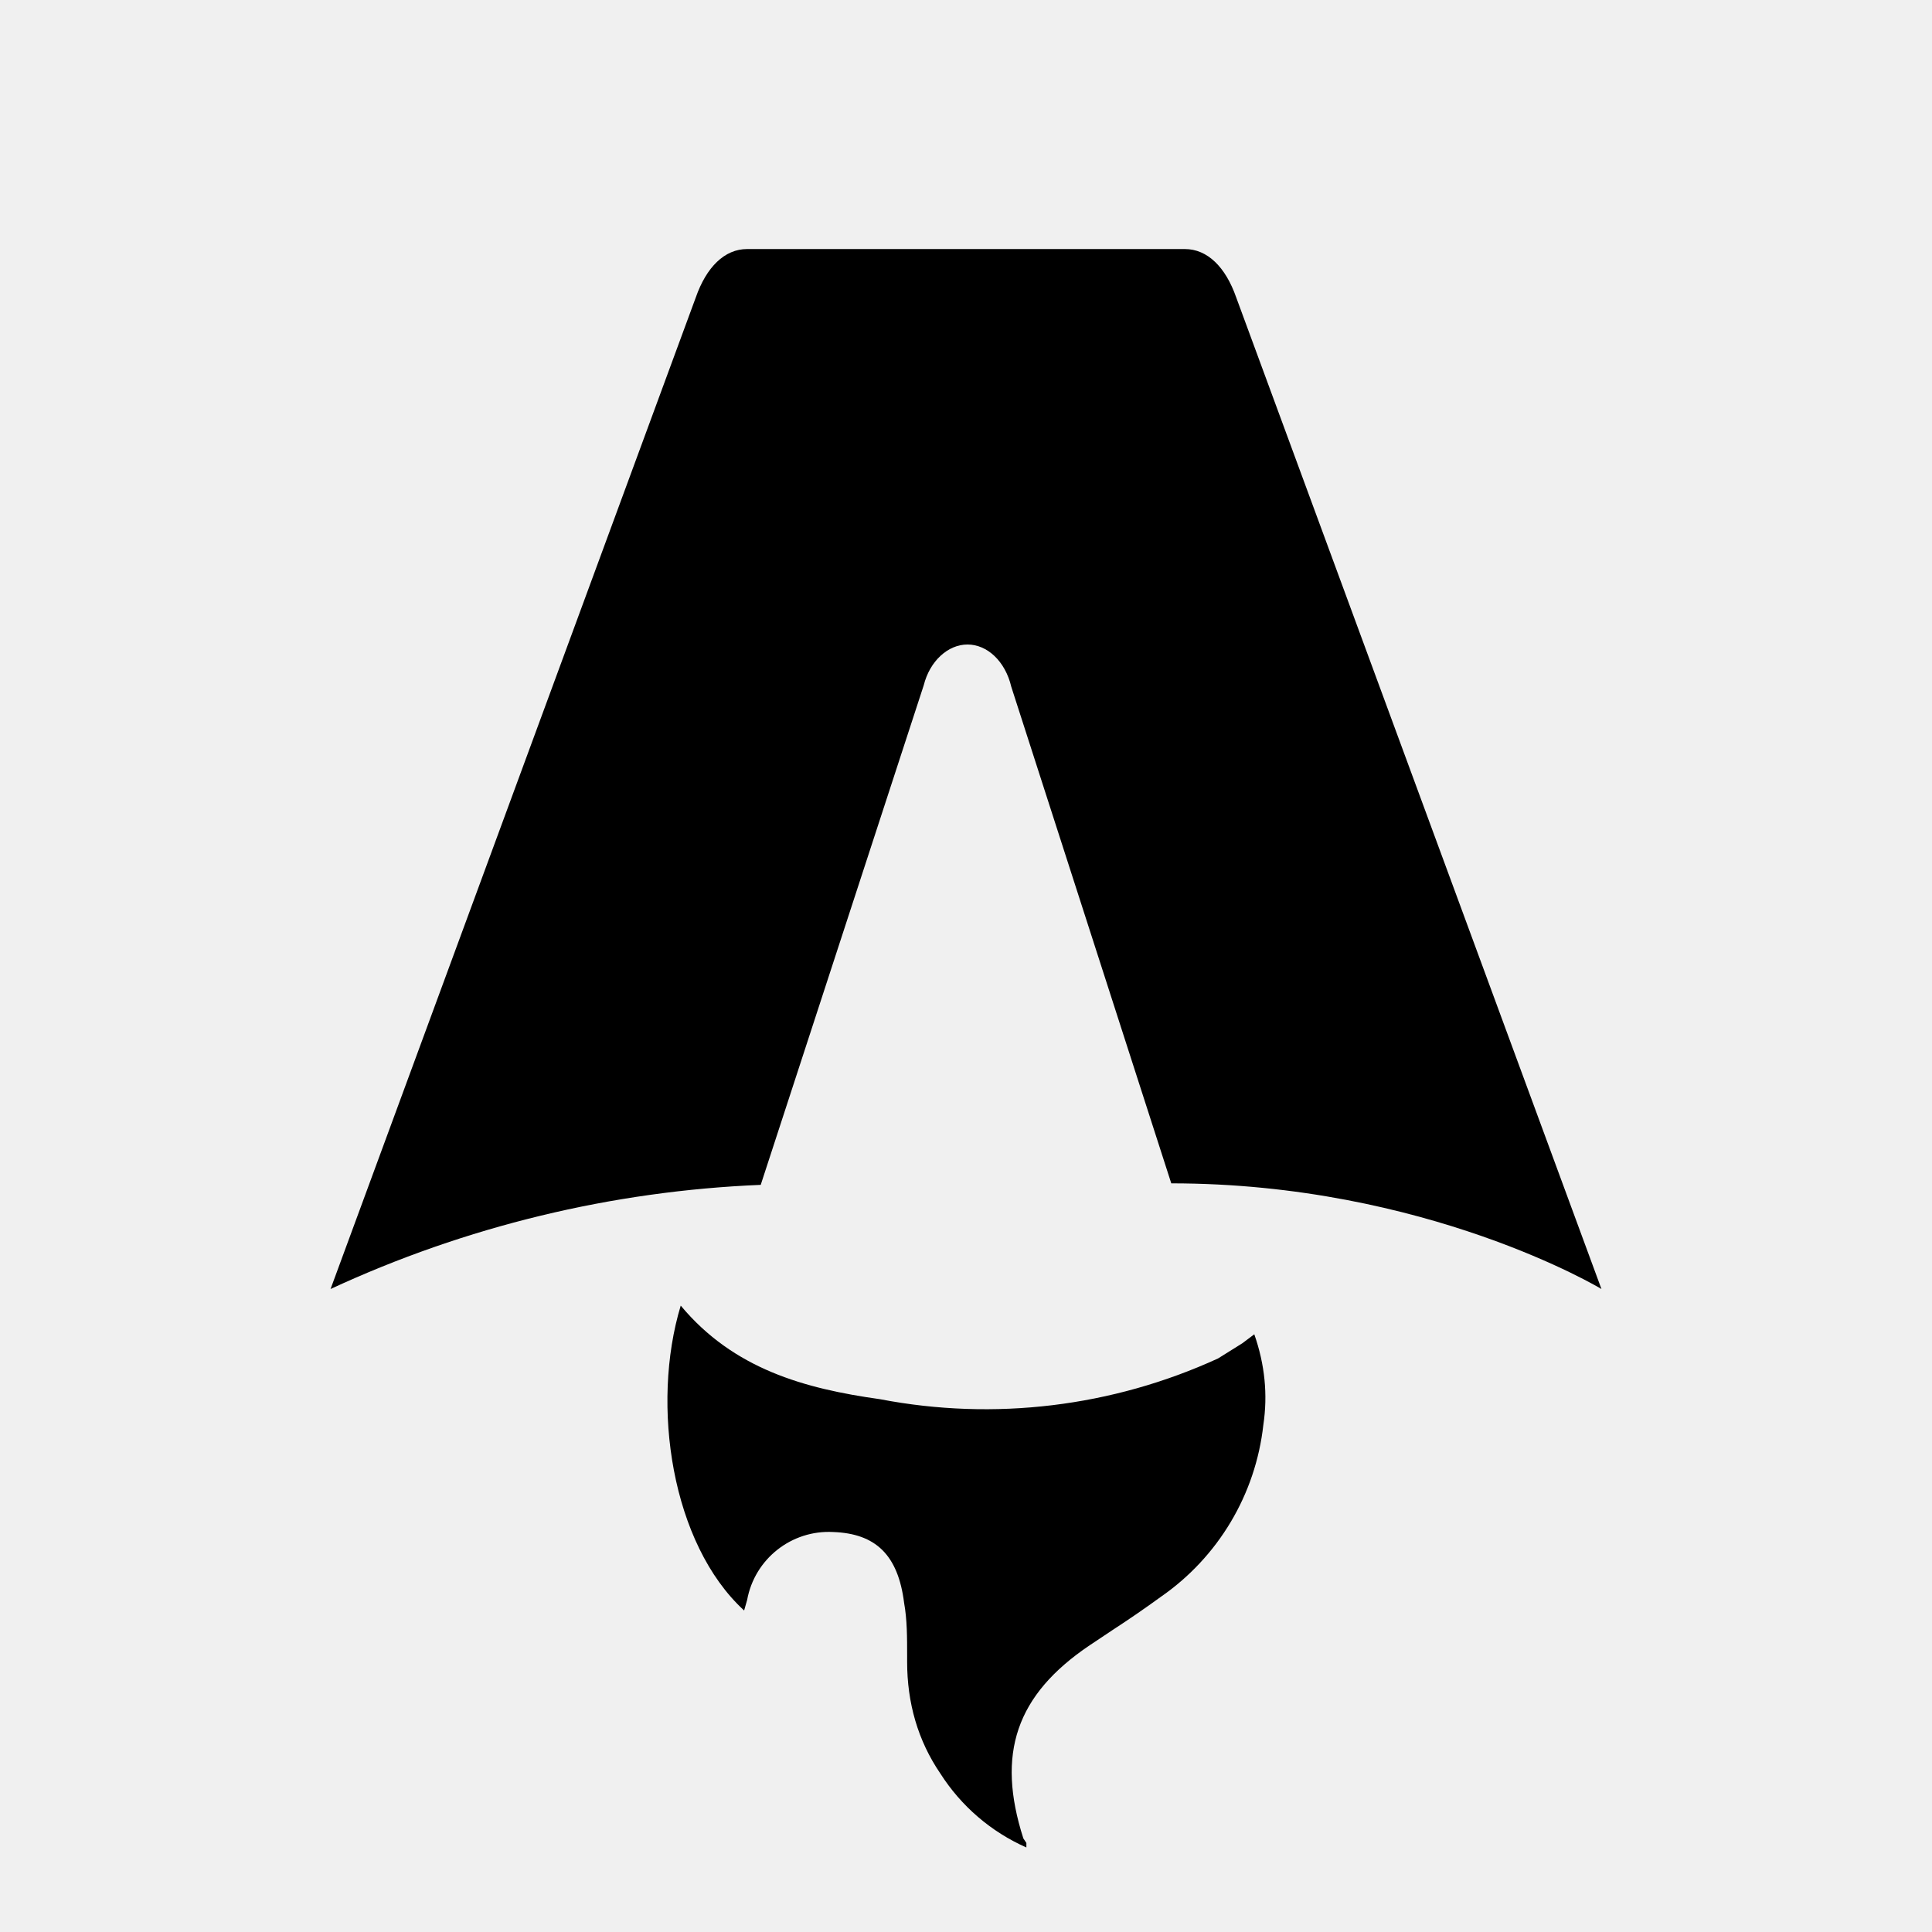
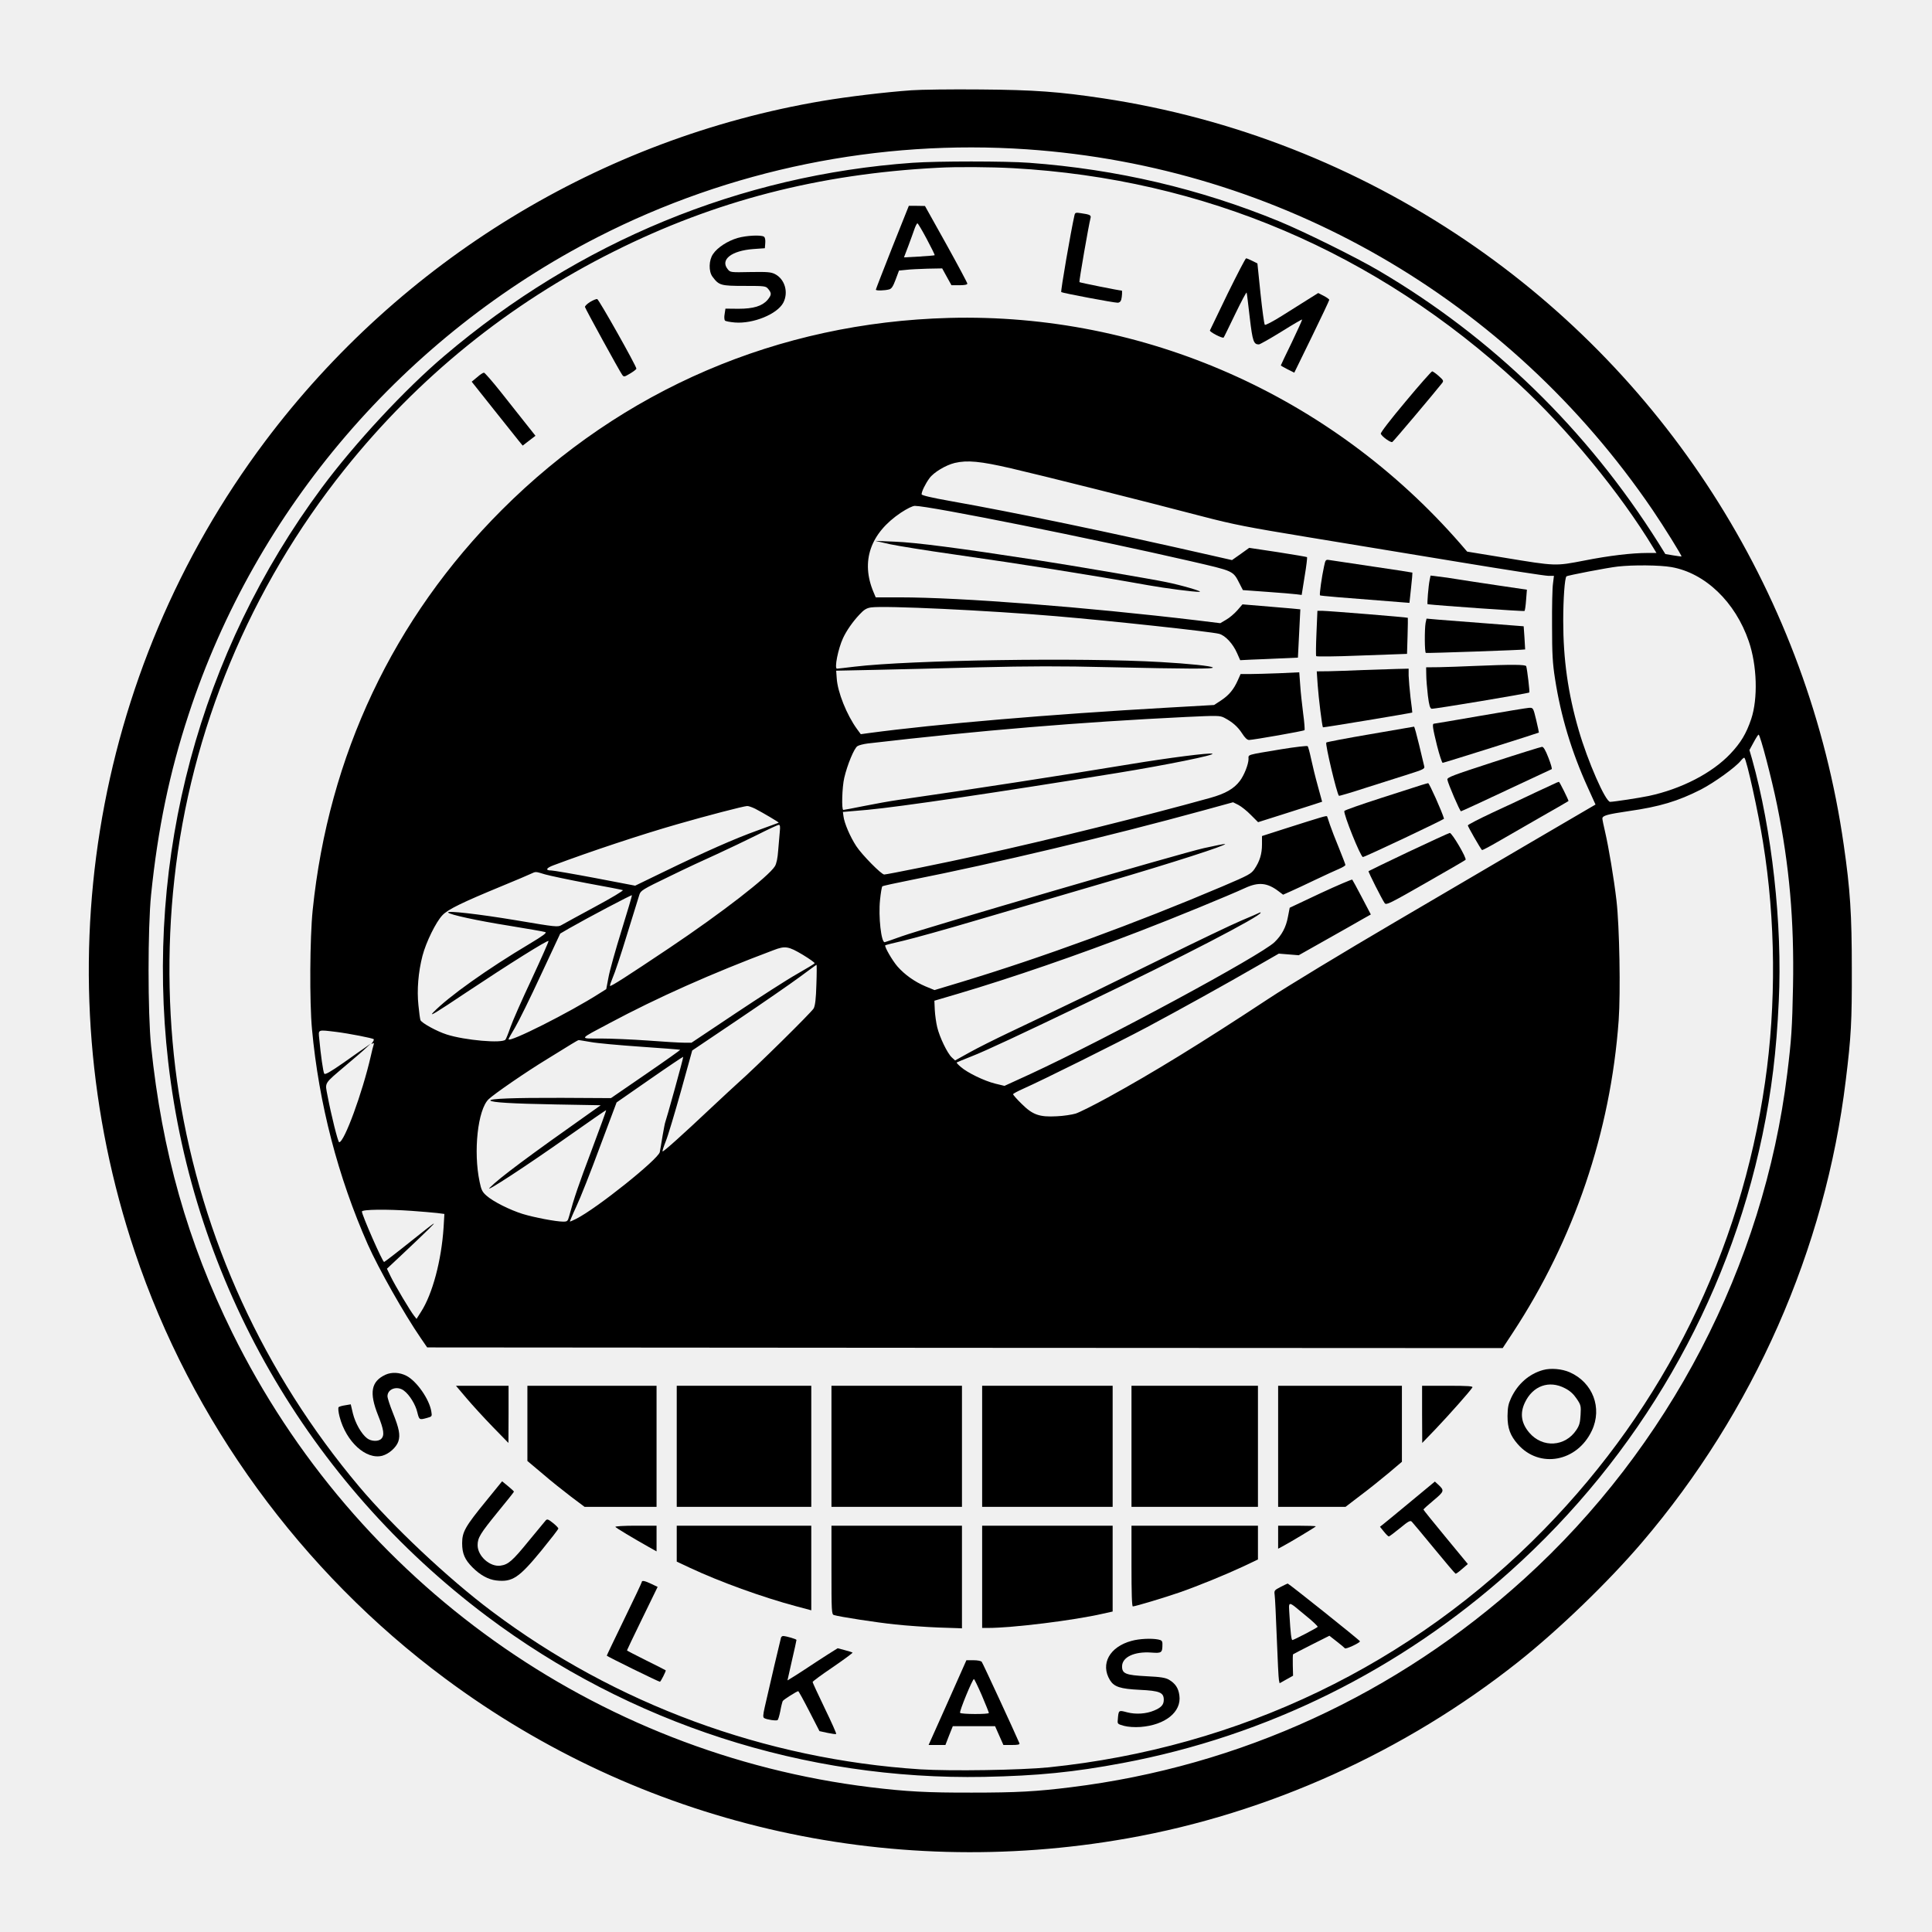
- <svg xmlns="http://www.w3.org/2000/svg" fill="none" viewBox="0 0 128 128">
-   <path d="M50.4 78.5a75.1 75.1 0 0 0-28.5 6.9l24.2-65.7c.7-2 1.9-3.2 3.4-3.2h29c1.5 0 2.7 1.2 3.4 3.2l24.2 65.7s-11.6-7-28.5-7L67 45.5c-.4-1.7-1.6-2.8-2.9-2.8-1.3 0-2.5 1.1-2.9 2.7L50.4 78.5Zm-1.1 28.2Zm-4.2-20.2c-2 6.6-.6 15.8 4.2 20.2a17.5 17.5 0 0 1 .2-.7 5.5 5.5 0 0 1 5.7-4.5c2.8.1 4.3 1.5 4.7 4.7.2 1.1.2 2.3.2 3.5v.4c0 2.7.7 5.2 2.2 7.4a13 13 0 0 0 5.7 4.9v-.3l-.2-.3c-1.8-5.6-.5-9.5 4.4-12.8l1.5-1a73 73 0 0 0 3.2-2.2 16 16 0 0 0 6.8-11.4c.3-2 .1-4-.6-6l-.8.6-1.6 1a37 37 0 0 1-22.4 2.7c-5-.7-9.7-2-13.2-6.2Z" />
-   <style>
-         path { fill: #000; }
-         @media (prefers-color-scheme: dark) {
-             path { fill: #FFF; }
-         }
-     </style>
+ <svg xmlns="http://www.w3.org/2000/svg" version="1.0" width="1436pt" height="1436pt" viewBox="0 0 1436 1436" preserveAspectRatio="xMidYMid meet">
+   <g transform="translate(0,1436) scale(0.1,-0.1)" fill="#000000" stroke="none">
+     <path d="M6775 13689 c-197 -14 -478 -48 -661 -79 -1647 -278 -3134 -1186 -4144 -2531 -1294 -1725 -1655 -3974 -968 -6024 421 -1256 1237 -2377 2308 -3172 1452 -1079 3274 -1505 5070 -1187 1047 185 2061 643 2905 1312 301 239 668 593 919 887 830 972 1363 2180 1515 3435 40 325 46 439 45 825 0 409 -12 594 -60 925 -261 1824 -1283 3459 -2809 4493 -814 551 -1730 910 -2695 1056 -327 49 -509 63 -915 66 -214 2 -444 -1 -510 -6z m860 -439 c1879 -130 3579 -1110 4648 -2680 85 -125 219 -341 215 -346 -2 -1 -29 3 -61 8 l-59 10 -51 82 c-531 843 -1237 1530 -2082 2026 -171 100 -551 288 -740 366 -587 241 -1206 386 -1855 434 -176 13 -681 13 -868 0 -1278 -91 -2480 -586 -3478 -1434 -295 -250 -667 -651 -912 -981 -908 -1224 -1316 -2745 -1142 -4266 187 -1637 1040 -3123 2366 -4120 1065 -800 2365 -1221 3699 -1196 400 8 669 35 1030 103 1071 201 2060 691 2880 1425 958 858 1615 1994 1875 3244 68 326 104 622 121 992 28 571 -51 1277 -199 1803 l-19 65 31 57 c17 32 34 58 37 58 12 0 98 -329 138 -526 91 -448 127 -853 118 -1344 -6 -309 -12 -400 -43 -650 -175 -1426 -879 -2779 -1955 -3755 -946 -858 -2112 -1394 -3369 -1549 -257 -32 -404 -40 -735 -40 -333 -1 -491 8 -755 40 -2043 250 -3829 1522 -4744 3379 -332 674 -522 1345 -603 2130 -25 244 -25 879 0 1125 50 488 136 905 279 1340 500 1527 1603 2813 3043 3549 980 501 2087 727 3190 651z m-105 -140 c1420 -79 2699 -624 3755 -1600 365 -337 759 -817 1004 -1222 l23 -38 -64 0 c-120 0 -288 -20 -470 -56 -218 -42 -211 -43 -598 21 l-275 45 -50 58 c-961 1103 -2353 1717 -3800 1679 -1271 -34 -2430 -532 -3325 -1427 -806 -806 -1288 -1826 -1406 -2975 -21 -206 -24 -683 -5 -885 51 -552 193 -1098 415 -1600 80 -180 272 -519 393 -695 l48 -70 3997 -3 3997 -2 75 114 c455 692 727 1493 787 2321 15 208 6 702 -16 890 -19 164 -58 396 -85 513 -11 46 -20 90 -20 98 0 22 38 32 194 55 232 33 368 74 539 161 100 52 257 165 296 214 12 15 24 25 27 21 17 -16 103 -406 138 -627 94 -580 99 -1206 15 -1785 -182 -1260 -747 -2405 -1639 -3319 -985 -1010 -2266 -1626 -3684 -1772 -210 -21 -727 -29 -956 -15 -1155 75 -2266 484 -3185 1175 -323 242 -740 635 -985 926 -710 844 -1168 1844 -1340 2920 -80 507 -93 1066 -34 1595 121 1105 562 2167 1265 3046 546 683 1221 1230 2000 1619 754 378 1525 577 2409 623 140 8 392 6 560 -3z m-15 -2231 c229 -53 967 -238 1425 -358 230 -60 334 -80 790 -155 289 -47 797 -131 1130 -186 333 -55 624 -100 648 -100 l42 0 -7 -57 c-5 -32 -8 -173 -7 -313 0 -209 4 -281 22 -395 43 -278 123 -543 243 -807 l58 -128 -72 -42 c-40 -23 -223 -130 -407 -238 -184 -108 -640 -376 -1014 -595 -377 -221 -795 -474 -940 -570 -504 -332 -856 -548 -1191 -732 -104 -57 -212 -111 -240 -120 -27 -8 -91 -18 -141 -20 -129 -7 -179 11 -261 93 -35 34 -63 66 -63 71 0 4 35 23 78 42 138 61 691 336 917 456 245 131 590 322 825 458 l155 89 74 -6 74 -6 211 119 c116 65 237 134 268 152 l57 32 -66 126 c-36 69 -69 129 -72 133 -3 3 -109 -42 -236 -101 l-229 -108 -13 -67 c-14 -77 -45 -136 -100 -189 -103 -99 -1247 -717 -1817 -981 l-190 -87 -70 17 c-80 20 -205 80 -255 124 -19 16 -33 31 -30 33 2 2 54 23 114 47 96 37 367 164 865 403 689 330 1280 637 1280 663 0 3 -3 3 -7 1 -5 -3 -66 -30 -138 -60 -71 -30 -330 -154 -575 -275 -245 -120 -492 -242 -550 -270 -58 -27 -177 -85 -265 -127 -88 -42 -241 -115 -340 -162 -99 -47 -229 -112 -288 -145 l-108 -60 -25 23 c-33 31 -90 149 -108 224 -8 33 -16 91 -18 128 l-3 69 180 53 c392 116 889 287 1352 466 245 94 654 262 778 319 100 46 165 39 249 -25 l33 -25 54 24 c30 13 113 52 184 86 72 34 151 71 178 82 26 11 47 24 47 29 0 5 -22 61 -48 126 -27 65 -57 143 -67 173 -10 30 -19 58 -21 62 -4 7 -33 -2 -316 -92 l-168 -54 0 -62 c0 -70 -16 -124 -55 -182 -25 -37 -41 -46 -238 -130 -645 -274 -1341 -529 -1942 -711 l-199 -60 -68 28 c-80 34 -153 86 -207 147 -39 45 -99 149 -91 158 3 2 64 18 135 34 72 17 315 84 540 151 226 66 664 195 975 286 490 144 887 272 876 282 -2 2 -73 -12 -158 -31 -174 -39 -2072 -593 -2248 -656 -63 -23 -119 -42 -124 -43 -26 -5 -48 191 -35 314 5 51 13 97 17 101 4 4 102 25 217 48 616 122 1472 325 2175 518 l215 59 40 -20 c21 -11 63 -44 92 -74 l54 -54 177 56 c97 31 204 65 238 76 l61 20 -32 117 c-18 64 -40 155 -50 202 -10 47 -21 89 -26 94 -4 4 -92 -6 -196 -23 -264 -44 -243 -38 -243 -72 0 -39 -33 -123 -65 -164 -43 -57 -107 -94 -218 -125 -492 -137 -1198 -312 -1712 -425 -272 -60 -692 -145 -713 -145 -21 0 -164 145 -207 210 -46 70 -90 172 -96 225 l-4 30 185 16 c237 22 957 128 1856 274 363 59 732 134 705 143 -23 8 -327 -31 -611 -78 -466 -77 -1187 -189 -1720 -265 -63 -9 -180 -30 -259 -46 -79 -16 -148 -29 -153 -29 -14 0 -9 170 7 238 23 99 74 221 98 236 12 8 47 16 77 20 845 98 1568 158 2365 197 235 11 252 11 285 -6 59 -31 99 -65 132 -116 21 -33 38 -49 52 -49 34 1 406 66 412 73 3 3 -1 59 -10 124 -8 65 -19 160 -22 212 l-7 94 -150 -7 c-83 -3 -181 -6 -218 -6 l-68 0 -21 -47 c-30 -67 -64 -109 -124 -149 l-52 -34 -350 -20 c-865 -49 -1712 -121 -2218 -189 l-58 -8 -28 38 c-77 106 -145 276 -151 379 l-4 55 285 6 c157 3 506 12 776 19 379 9 600 10 970 1 578 -13 781 -14 768 -2 -12 11 -176 28 -384 40 -594 35 -1866 15 -2277 -34 -67 -8 -126 -15 -132 -15 -21 0 8 147 45 227 25 54 71 121 122 175 34 37 53 48 85 53 98 15 874 -22 1377 -65 412 -35 1151 -115 1211 -131 46 -12 103 -73 134 -144 l23 -52 79 4 c43 1 139 6 214 9 l136 6 9 179 c5 98 9 179 9 180 0 1 -97 9 -215 19 l-215 18 -38 -44 c-21 -24 -58 -56 -83 -70 l-44 -26 -172 21 c-830 99 -1756 171 -2212 171 l-177 0 -16 38 c-97 229 -25 439 204 592 46 30 86 50 103 50 108 0 1323 -244 2045 -410 332 -77 318 -70 370 -171 l23 -45 179 -13 c98 -7 196 -15 218 -18 l40 -5 22 138 c13 76 20 140 18 143 -3 2 -101 19 -217 37 l-213 32 -64 -46 -64 -45 -141 32 c-782 178 -1473 322 -1953 407 -135 24 -213 42 -213 50 0 21 28 78 58 119 31 44 122 98 188 114 94 22 190 13 419 -40z m4908 -734 c251 -44 475 -259 575 -551 62 -180 69 -427 18 -579 -37 -109 -77 -175 -154 -257 -136 -144 -364 -262 -607 -314 -72 -15 -256 -43 -287 -44 -35 0 -167 302 -234 533 -80 275 -115 528 -115 812 0 164 11 318 24 331 6 7 308 65 381 73 114 13 314 11 399 -4z m-6810 -1796 c56 -29 178 -101 175 -104 -2 -1 -73 -27 -159 -58 -167 -60 -383 -155 -706 -312 l-202 -98 -298 57 c-164 31 -310 56 -325 56 -47 0 -40 18 17 39 272 102 651 228 920 305 215 62 491 134 518 135 10 1 37 -9 60 -20z m183 -171 c-3 -29 -8 -92 -12 -139 -4 -57 -12 -96 -24 -117 -47 -77 -396 -347 -785 -608 -318 -213 -435 -288 -441 -282 -2 3 7 30 20 61 14 30 62 174 106 319 45 145 86 278 92 297 10 32 23 40 222 136 116 57 277 132 358 168 80 37 213 100 295 141 81 41 154 75 161 75 10 1 12 -12 8 -51z m-1745 -317 c35 -10 177 -40 314 -66 138 -25 256 -48 264 -51 8 -3 -84 -58 -205 -123 -120 -65 -232 -126 -249 -136 -29 -17 -38 -16 -340 35 -276 46 -520 74 -504 57 14 -16 217 -60 449 -97 140 -23 263 -44 273 -48 13 -5 -15 -26 -115 -86 -314 -187 -605 -394 -718 -511 -35 -36 18 -4 245 148 317 211 604 391 612 383 3 -2 -54 -130 -125 -283 -72 -153 -143 -314 -158 -358 -15 -44 -32 -86 -37 -92 -22 -30 -304 -5 -437 38 -75 24 -187 86 -195 107 -3 8 -10 58 -15 111 -12 113 -1 246 30 366 26 101 101 254 149 303 40 43 148 95 441 216 102 42 199 83 215 91 39 18 33 18 106 -4z m569 -416 c-44 -142 -88 -298 -97 -348 l-17 -89 -51 -32 c-217 -139 -675 -370 -675 -340 0 4 22 43 49 88 26 44 113 220 191 389 l144 308 65 38 c136 78 464 251 468 247 2 -1 -33 -119 -77 -261z m1346 -181 c51 -31 92 -60 89 -64 -2 -4 -62 -40 -132 -80 -71 -40 -275 -171 -455 -291 l-328 -219 -57 0 c-32 0 -152 7 -268 16 -115 8 -273 15 -349 15 -164 0 -169 -10 64 114 360 192 757 369 1220 543 86 33 110 29 216 -34z m102 -221 c-3 -107 -9 -156 -20 -178 -15 -28 -431 -438 -558 -550 -30 -27 -122 -112 -205 -190 -210 -198 -355 -328 -360 -323 -3 3 8 36 23 74 16 38 66 206 113 373 l84 303 340 229 c187 126 394 269 460 318 66 49 122 90 124 90 2 1 2 -65 -1 -146z m-3568 -353 c95 -12 269 -46 278 -54 2 -3 -1 -13 -9 -23 -11 -14 -11 -15 0 -9 10 6 12 4 8 -10 -4 -11 -13 -48 -21 -84 -62 -271 -197 -640 -235 -640 -9 0 -60 205 -86 343 -20 106 -32 85 139 231 66 55 134 114 150 130 l31 29 -35 -25 c-19 -13 -95 -66 -168 -118 -98 -68 -136 -90 -142 -80 -8 12 -26 138 -37 258 -7 72 -15 69 127 52z m1890 -75 c47 -9 215 -24 374 -35 159 -11 290 -21 292 -23 2 -1 -113 -83 -256 -181 l-259 -178 -366 2 c-360 1 -539 -6 -530 -20 9 -14 156 -23 485 -29 l335 -6 -65 -46 c-472 -333 -688 -494 -760 -567 -46 -46 277 165 584 382 153 108 280 196 281 194 2 -2 -46 -133 -106 -293 -99 -262 -133 -362 -168 -492 -11 -40 -14 -43 -45 -43 -54 0 -216 31 -301 57 -96 30 -220 92 -269 136 -31 27 -39 43 -51 102 -48 225 -14 538 67 615 42 40 277 202 433 297 72 44 153 94 180 111 28 17 52 31 55 31 3 1 43 -6 90 -14z m625 -350 c-36 -131 -68 -241 -70 -245 -2 -3 -11 -48 -20 -100 -8 -52 -18 -107 -21 -123 -11 -53 -468 -419 -621 -496 -23 -11 -44 -21 -47 -21 -2 0 19 51 48 113 29 61 108 261 175 443 l124 330 246 171 c135 94 247 169 249 168 2 -1 -27 -110 -63 -240z m-1955 -905 c74 -5 159 -13 189 -16 l54 -7 -6 -101 c-16 -244 -82 -494 -168 -627 l-33 -52 -18 23 c-27 33 -142 226 -174 292 l-28 58 114 107 c63 59 151 143 195 186 71 70 57 61 -122 -82 -111 -89 -205 -161 -208 -161 -12 0 -165 349 -165 375 0 16 187 18 370 5z" />
+     <path d="M6632 12522 c-67 -170 -122 -311 -122 -315 0 -9 66 -7 99 2 18 5 29 22 48 73 l25 67 51 5 c29 4 101 7 161 9 l109 2 34 -62 35 -63 59 0 c38 0 59 4 59 12 0 6 -71 139 -157 294 l-158 283 -60 1 -60 0 -123 -308z m256 62 c34 -64 61 -118 59 -121 -2 -2 -54 -6 -116 -10 l-112 -6 32 84 c17 46 38 103 46 127 8 23 18 42 22 42 4 0 35 -52 69 -116z" />
+     <path d="M7986 12759 c-27 -120 -104 -565 -98 -570 8 -7 389 -79 419 -79 13 0 23 8 27 23 6 22 8 67 4 67 -18 0 -311 59 -315 63 -4 5 69 425 83 478 5 19 -6 25 -69 34 -43 7 -46 5 -51 -16z" />
+     <path d="M5482 12591 c-74 -22 -149 -70 -182 -119 -32 -46 -34 -129 -4 -169 48 -64 61 -68 236 -68 156 0 160 -1 179 -24 25 -31 24 -43 -6 -80 -40 -46 -104 -66 -217 -66 l-96 1 -6 -40 c-4 -21 -3 -43 3 -49 5 -5 38 -11 73 -14 136 -11 315 62 360 147 40 77 12 175 -62 213 -30 15 -57 17 -183 15 -146 -3 -149 -3 -168 21 -58 71 28 138 191 150 l85 6 3 39 c2 24 -2 42 -10 47 -22 14 -130 9 -196 -10z" />
+     <path d="M9125 12178 c-70 -145 -129 -268 -132 -274 -4 -11 93 -61 102 -53 3 3 41 82 86 175 45 93 83 165 85 159 2 -5 12 -89 23 -185 21 -178 29 -200 68 -200 7 0 82 42 166 94 83 52 153 93 155 91 2 -2 -33 -79 -77 -171 -45 -92 -81 -168 -81 -170 0 -2 23 -15 50 -29 l50 -25 130 266 c72 147 130 271 130 275 0 5 -18 18 -41 30 l-41 21 -72 -45 c-39 -24 -126 -79 -194 -122 -68 -43 -127 -74 -131 -69 -5 5 -19 110 -32 232 l-23 224 -38 19 c-20 10 -41 19 -46 19 -5 0 -66 -118 -137 -262z" />
+     <path d="M4385 12115 c-22 -14 -39 -31 -37 -37 4 -16 258 -479 276 -503 13 -18 15 -18 60 9 25 15 46 31 46 36 0 20 -279 515 -291 517 -8 2 -32 -9 -54 -22z" />
+     <path d="M10447 11375 c-111 -132 -187 -231 -184 -239 8 -21 75 -69 86 -61 9 5 316 369 370 438 12 16 10 21 -25 52 -21 19 -43 34 -49 35 -5 0 -95 -101 -198 -225z" />
+     <path d="M3546 11556 l-40 -33 162 -204 c89 -112 174 -219 189 -237 l28 -34 48 37 47 36 -73 92 c-40 51 -124 156 -186 235 -62 78 -118 142 -124 142 -7 0 -30 -15 -51 -34z" />
+     <path d="M11469 4177 c-104 -29 -188 -103 -237 -207 -21 -45 -26 -70 -27 -135 0 -91 20 -145 76 -209 161 -184 442 -132 551 101 79 168 7 357 -164 433 -59 26 -142 33 -199 17z m162 -135 c38 -19 64 -43 87 -77 32 -47 34 -54 30 -121 -3 -57 -9 -79 -31 -112 -83 -126 -252 -136 -350 -21 -60 70 -71 144 -33 224 59 125 180 168 297 107z" />
+     <path d="M2865 4142 c-107 -50 -122 -133 -55 -301 43 -107 49 -150 24 -175 -21 -22 -76 -20 -106 4 -42 32 -87 112 -105 184 l-16 68 -41 -7 c-23 -3 -45 -10 -49 -14 -5 -5 -2 -37 7 -71 48 -186 197 -322 318 -290 50 14 104 62 119 107 15 47 6 95 -41 212 -22 55 -40 110 -40 123 0 55 72 80 122 42 41 -30 87 -104 100 -162 14 -56 15 -57 72 -41 37 10 38 12 32 47 -14 91 -109 227 -185 266 -50 26 -110 29 -156 8z" />
+     <path d="M3467 3968 c43 -51 131 -147 195 -213 l117 -120 1 213 0 212 -196 0 -195 0 78 -92z" />
+     <path d="M3920 3780 l0 -279 113 -95 c61 -53 157 -129 212 -171 l100 -75 267 0 268 0 0 450 0 450 -480 0 -480 0 0 -280z" />
+     <path d="M5030 3610 l0 -450 500 0 500 0 0 450 0 450 -500 0 -500 0 0 -450z" />
+     <path d="M6180 3610 l0 -450 485 0 485 0 0 450 0 450 -485 0 -485 0 0 -450z" />
+     <path d="M7300 3610 l0 -450 485 0 485 0 0 450 0 450 -485 0 -485 0 0 -450z" />
+     <path d="M8410 3610 l0 -450 470 0 470 0 0 450 0 450 -470 0 -470 0 0 -450z" />
+     <path d="M9500 3610 l0 -450 251 0 250 0 111 85 c62 46 156 122 210 167 l98 83 0 283 0 282 -460 0 -460 0 0 -450z" />
+     <path d="M10570 3848 l1 -213 101 105 c98 103 258 283 272 308 6 9 -34 12 -183 12 l-191 0 0 -212z" />
+     <path d="M3614 3205 c-156 -191 -179 -231 -179 -315 0 -77 19 -122 78 -181 56 -56 116 -89 175 -96 120 -14 169 19 335 221 70 86 127 159 127 165 0 5 -18 24 -41 42 -34 27 -42 30 -53 18 -7 -8 -63 -76 -125 -151 -122 -150 -153 -177 -211 -185 -78 -11 -170 71 -170 152 0 55 19 86 150 247 66 80 120 148 120 151 0 3 -20 21 -44 41 l-44 36 -118 -145z" />
+     <path d="M10490 3203 c-96 -80 -188 -155 -204 -168 l-29 -23 29 -36 c16 -20 32 -36 37 -36 4 0 41 28 83 62 64 53 77 59 88 47 8 -8 82 -97 166 -199 84 -102 155 -186 159 -187 3 -1 25 14 48 35 l43 37 -165 200 c-91 110 -165 202 -165 205 0 3 34 34 75 68 81 68 83 73 33 119 l-23 21 -175 -145z" />
+     <path d="M4574 3011 c5 -8 130 -83 249 -150 l57 -32 0 95 0 96 -156 0 c-85 0 -153 -4 -150 -9z" />
+     <path d="M5030 2887 l0 -134 100 -47 c220 -103 534 -217 788 -285 l112 -30 0 315 0 314 -500 0 -500 0 0 -133z" />
+     <path d="M6180 2691 c0 -305 1 -330 18 -335 41 -13 319 -56 456 -70 82 -9 227 -19 323 -23 l173 -6 0 381 0 382 -485 0 -485 0 0 -329z" />
+     <path d="M7300 2640 l0 -380 43 0 c182 0 638 56 855 106 l72 16 0 319 0 319 -485 0 -485 0 0 -380z" />
+     <path d="M8410 2720 c0 -200 3 -300 10 -300 18 0 238 66 350 105 137 48 338 130 473 193 l107 51 0 125 0 126 -470 0 -470 0 0 -300z" />
+     <path d="M9500 2935 l0 -86 32 17 c57 30 248 145 248 149 0 3 -63 5 -140 5 l-140 0 0 -85z" />
+     <path d="M4770 2601 c0 -4 -58 -128 -130 -275 -71 -147 -130 -269 -130 -272 0 -5 385 -194 395 -194 6 0 47 81 43 85 -2 2 -67 35 -146 74 -78 39 -142 72 -142 74 0 2 51 109 114 238 l114 234 -46 22 c-50 24 -72 28 -72 14z" />
+     <path d="M9517 2564 c-45 -23 -47 -27 -43 -57 3 -18 10 -162 16 -322 6 -159 13 -300 16 -313 l5 -23 50 28 50 28 -2 78 c-1 43 0 79 2 81 2 2 64 34 137 71 l133 67 55 -43 c30 -23 57 -46 60 -50 6 -10 116 42 112 52 -4 10 -529 429 -537 429 -3 -1 -28 -12 -54 -26z m190 -214 c51 -41 89 -78 87 -82 -5 -8 -178 -98 -188 -98 -8 0 -14 56 -21 173 -7 126 -21 125 122 7z" />
+     <path d="M5805 2188 c-4 -13 -88 -370 -121 -517 -13 -58 -14 -75 -4 -81 17 -11 89 -22 99 -15 5 2 14 33 21 68 6 35 15 68 18 74 7 11 105 73 115 73 3 0 40 -67 82 -149 l76 -148 60 -13 c33 -7 62 -11 64 -8 3 3 -35 88 -85 191 -49 102 -90 190 -90 195 0 5 68 55 151 111 83 57 148 105 146 108 -3 2 -29 11 -58 18 l-53 14 -81 -51 c-44 -28 -111 -72 -150 -98 -38 -25 -86 -56 -106 -68 l-36 -22 33 147 c19 81 34 150 34 154 0 6 -77 29 -100 29 -6 0 -13 -6 -15 -12z" />
+     <path d="M8411 2164 c-164 -44 -234 -172 -161 -292 31 -50 77 -65 221 -72 149 -7 179 -20 179 -74 0 -37 -19 -58 -72 -80 -59 -25 -136 -30 -201 -13 -64 17 -63 18 -69 -58 -3 -28 0 -30 47 -43 31 -8 77 -11 122 -8 184 14 306 112 289 234 -7 55 -30 89 -77 117 -26 15 -61 21 -166 26 -156 8 -183 19 -183 73 0 69 91 112 217 103 78 -6 83 -2 83 64 0 22 -6 28 -31 33 -51 10 -140 6 -198 -10z" />
+     <path d="M7043 1705 l-141 -315 62 0 63 0 27 70 28 70 157 0 157 0 31 -70 31 -70 62 0 c46 0 61 3 57 13 -33 78 -272 595 -280 605 -5 7 -32 12 -62 12 l-52 0 -140 -315z m255 53 c29 -68 52 -126 52 -130 0 -11 -208 -10 -214 1 -7 10 92 251 103 251 3 0 30 -55 59 -122z" />
+     <path d="M6615 10315 c61 -13 272 -47 470 -75 519 -74 1019 -153 1450 -230 129 -23 337 -50 380 -49 32 1 -131 49 -250 73 -89 19 -727 128 -945 161 -596 92 -913 133 -1071 139 l-144 6 110 -25z" />
+     <path d="M9841 10149 c-17 -77 -35 -208 -30 -214 4 -4 162 -17 589 -50 l76 -6 12 112 c7 61 11 112 10 113 -2 1 -133 22 -293 45 -159 24 -304 46 -321 48 -31 5 -32 4 -43 -48z" />
+     <path d="M10626 10048 c-9 -44 -20 -178 -15 -179 70 -9 716 -55 720 -50 4 3 9 40 12 82 l6 76 -217 32 c-119 18 -255 38 -302 46 -47 8 -110 17 -141 20 l-56 7 -7 -34z" />
+     <path d="M9785 9656 c-4 -91 -5 -168 -2 -173 3 -4 144 -3 314 4 169 6 320 12 334 12 l27 1 4 133 c2 72 3 134 2 135 -3 4 -584 51 -635 52 l-37 0 -7 -164z" />
+     <path d="M10596 9730 c-8 -45 -8 -218 2 -223 7 -3 735 22 738 26 0 1 -2 40 -5 87 l-6 85 -270 21 c-148 12 -311 24 -361 28 l-91 8 -7 -32z" />
+     <path d="M10955 9410 c-88 -4 -204 -8 -257 -9 l-98 -1 1 -57 c0 -32 6 -101 12 -153 9 -73 16 -95 28 -98 17 -3 718 114 726 121 4 4 -15 167 -23 195 -4 13 -103 14 -389 2z" />
+     <path d="M10135 9380 c-88 -4 -202 -8 -254 -9 l-94 -1 7 -102 c7 -98 33 -308 39 -314 2 -3 659 106 664 110 1 0 -5 51 -13 111 -7 61 -13 134 -14 163 l0 52 -87 -2 c-49 -1 -160 -5 -248 -8z" />
+     <path d="M11000 9039 c-184 -32 -338 -58 -342 -58 -14 -1 -9 -33 23 -163 18 -71 37 -128 42 -128 9 0 707 220 715 225 1 1 -8 43 -20 94 -22 90 -22 91 -53 90 -16 -1 -181 -28 -365 -60z" />
+     <path d="M10185 8903 c-176 -30 -323 -58 -327 -62 -10 -9 78 -380 94 -396 2 -2 91 24 198 59 107 34 250 80 318 101 111 35 123 41 118 59 -3 12 -20 83 -38 159 -18 75 -35 137 -38 136 -3 -1 -149 -26 -325 -56z" />
+     <path d="M11100 8696 c-307 -100 -345 -114 -342 -131 5 -31 93 -235 101 -235 4 0 155 70 336 155 182 85 334 156 338 158 5 1 -6 39 -24 85 -22 57 -37 82 -48 81 -9 -1 -171 -51 -361 -113z" />
+     <path d="M11570 8543 c-8 -4 -78 -36 -155 -72 -77 -37 -222 -105 -322 -151 -100 -47 -182 -89 -183 -95 0 -9 93 -171 105 -183 2 -3 55 25 117 61 62 36 205 118 318 183 113 64 206 118 208 120 4 2 -67 145 -71 143 -1 0 -9 -3 -17 -6z" />
+     <path d="M10565 8525 c-22 -7 -159 -51 -305 -98 -145 -47 -266 -89 -268 -95 -7 -23 121 -342 138 -342 15 0 605 279 603 285 -15 53 -110 265 -118 264 -5 -1 -28 -7 -50 -14z" />
+     <path d="M10470 8029 c-162 -77 -296 -142 -298 -144 -4 -4 100 -210 120 -238 12 -16 37 -3 303 149 160 91 294 169 298 173 11 11 -101 201 -117 200 -6 0 -144 -64 -306 -140z" />
+   </g>
</svg>
